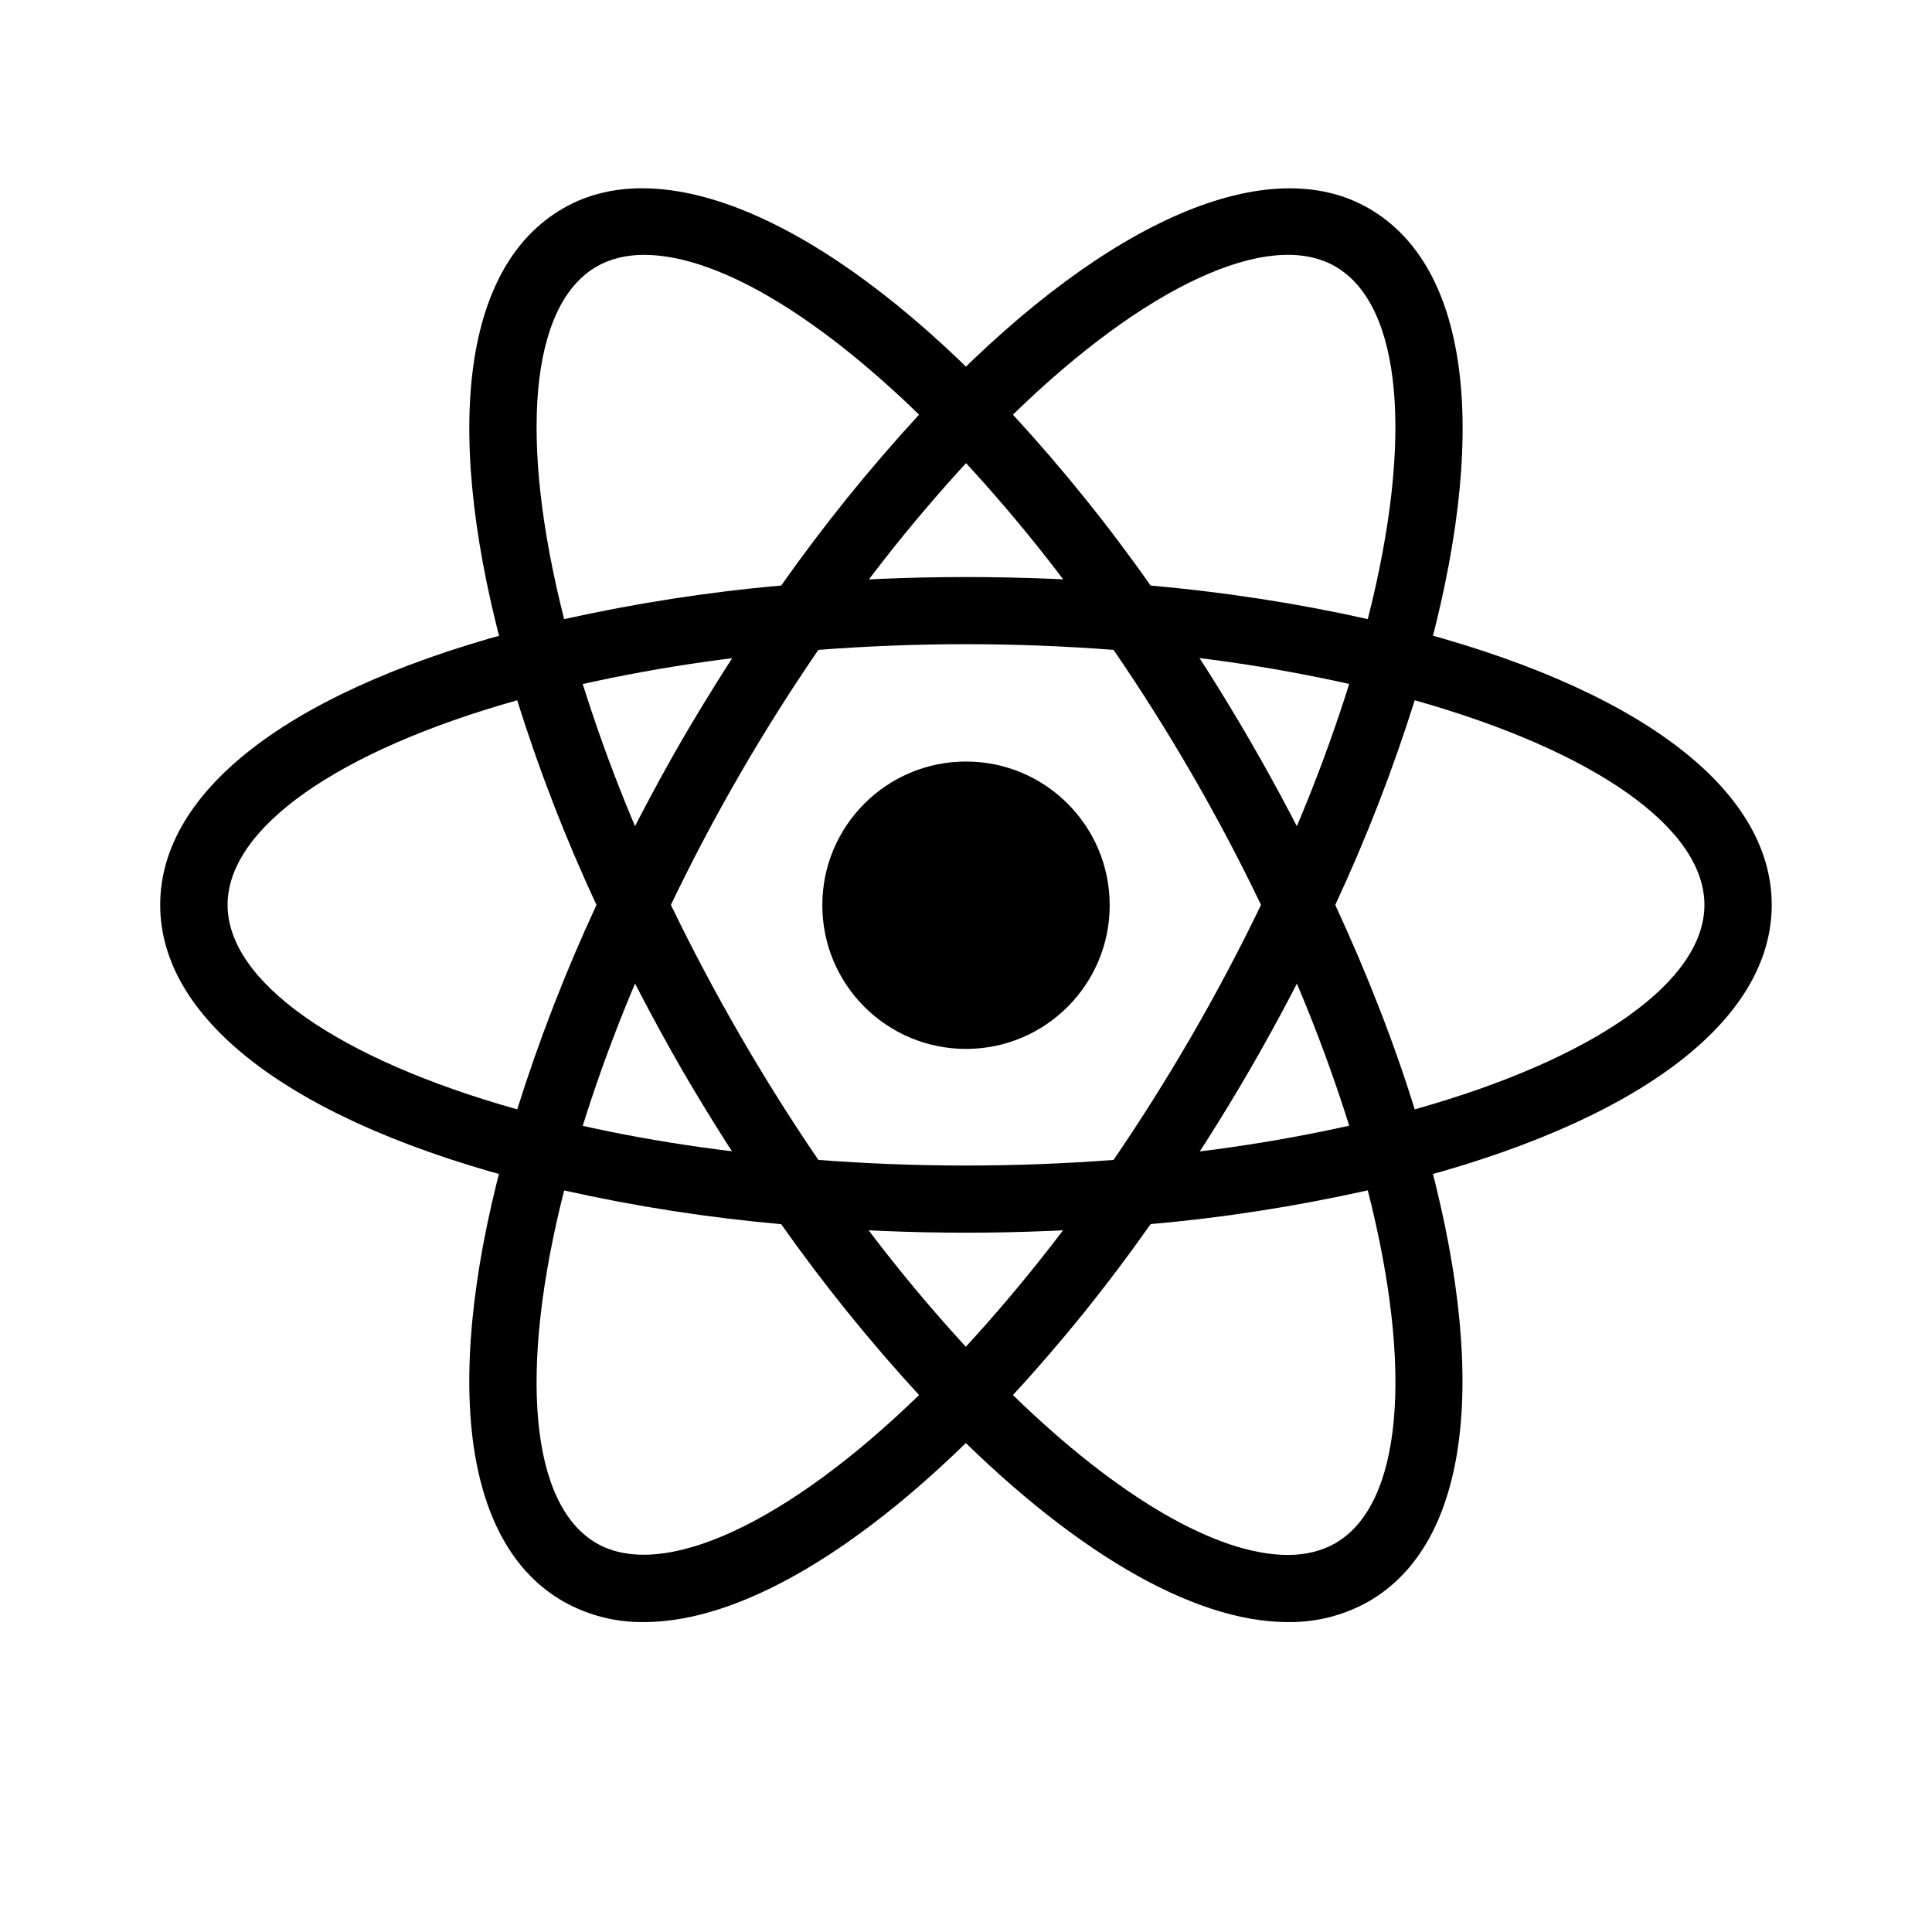
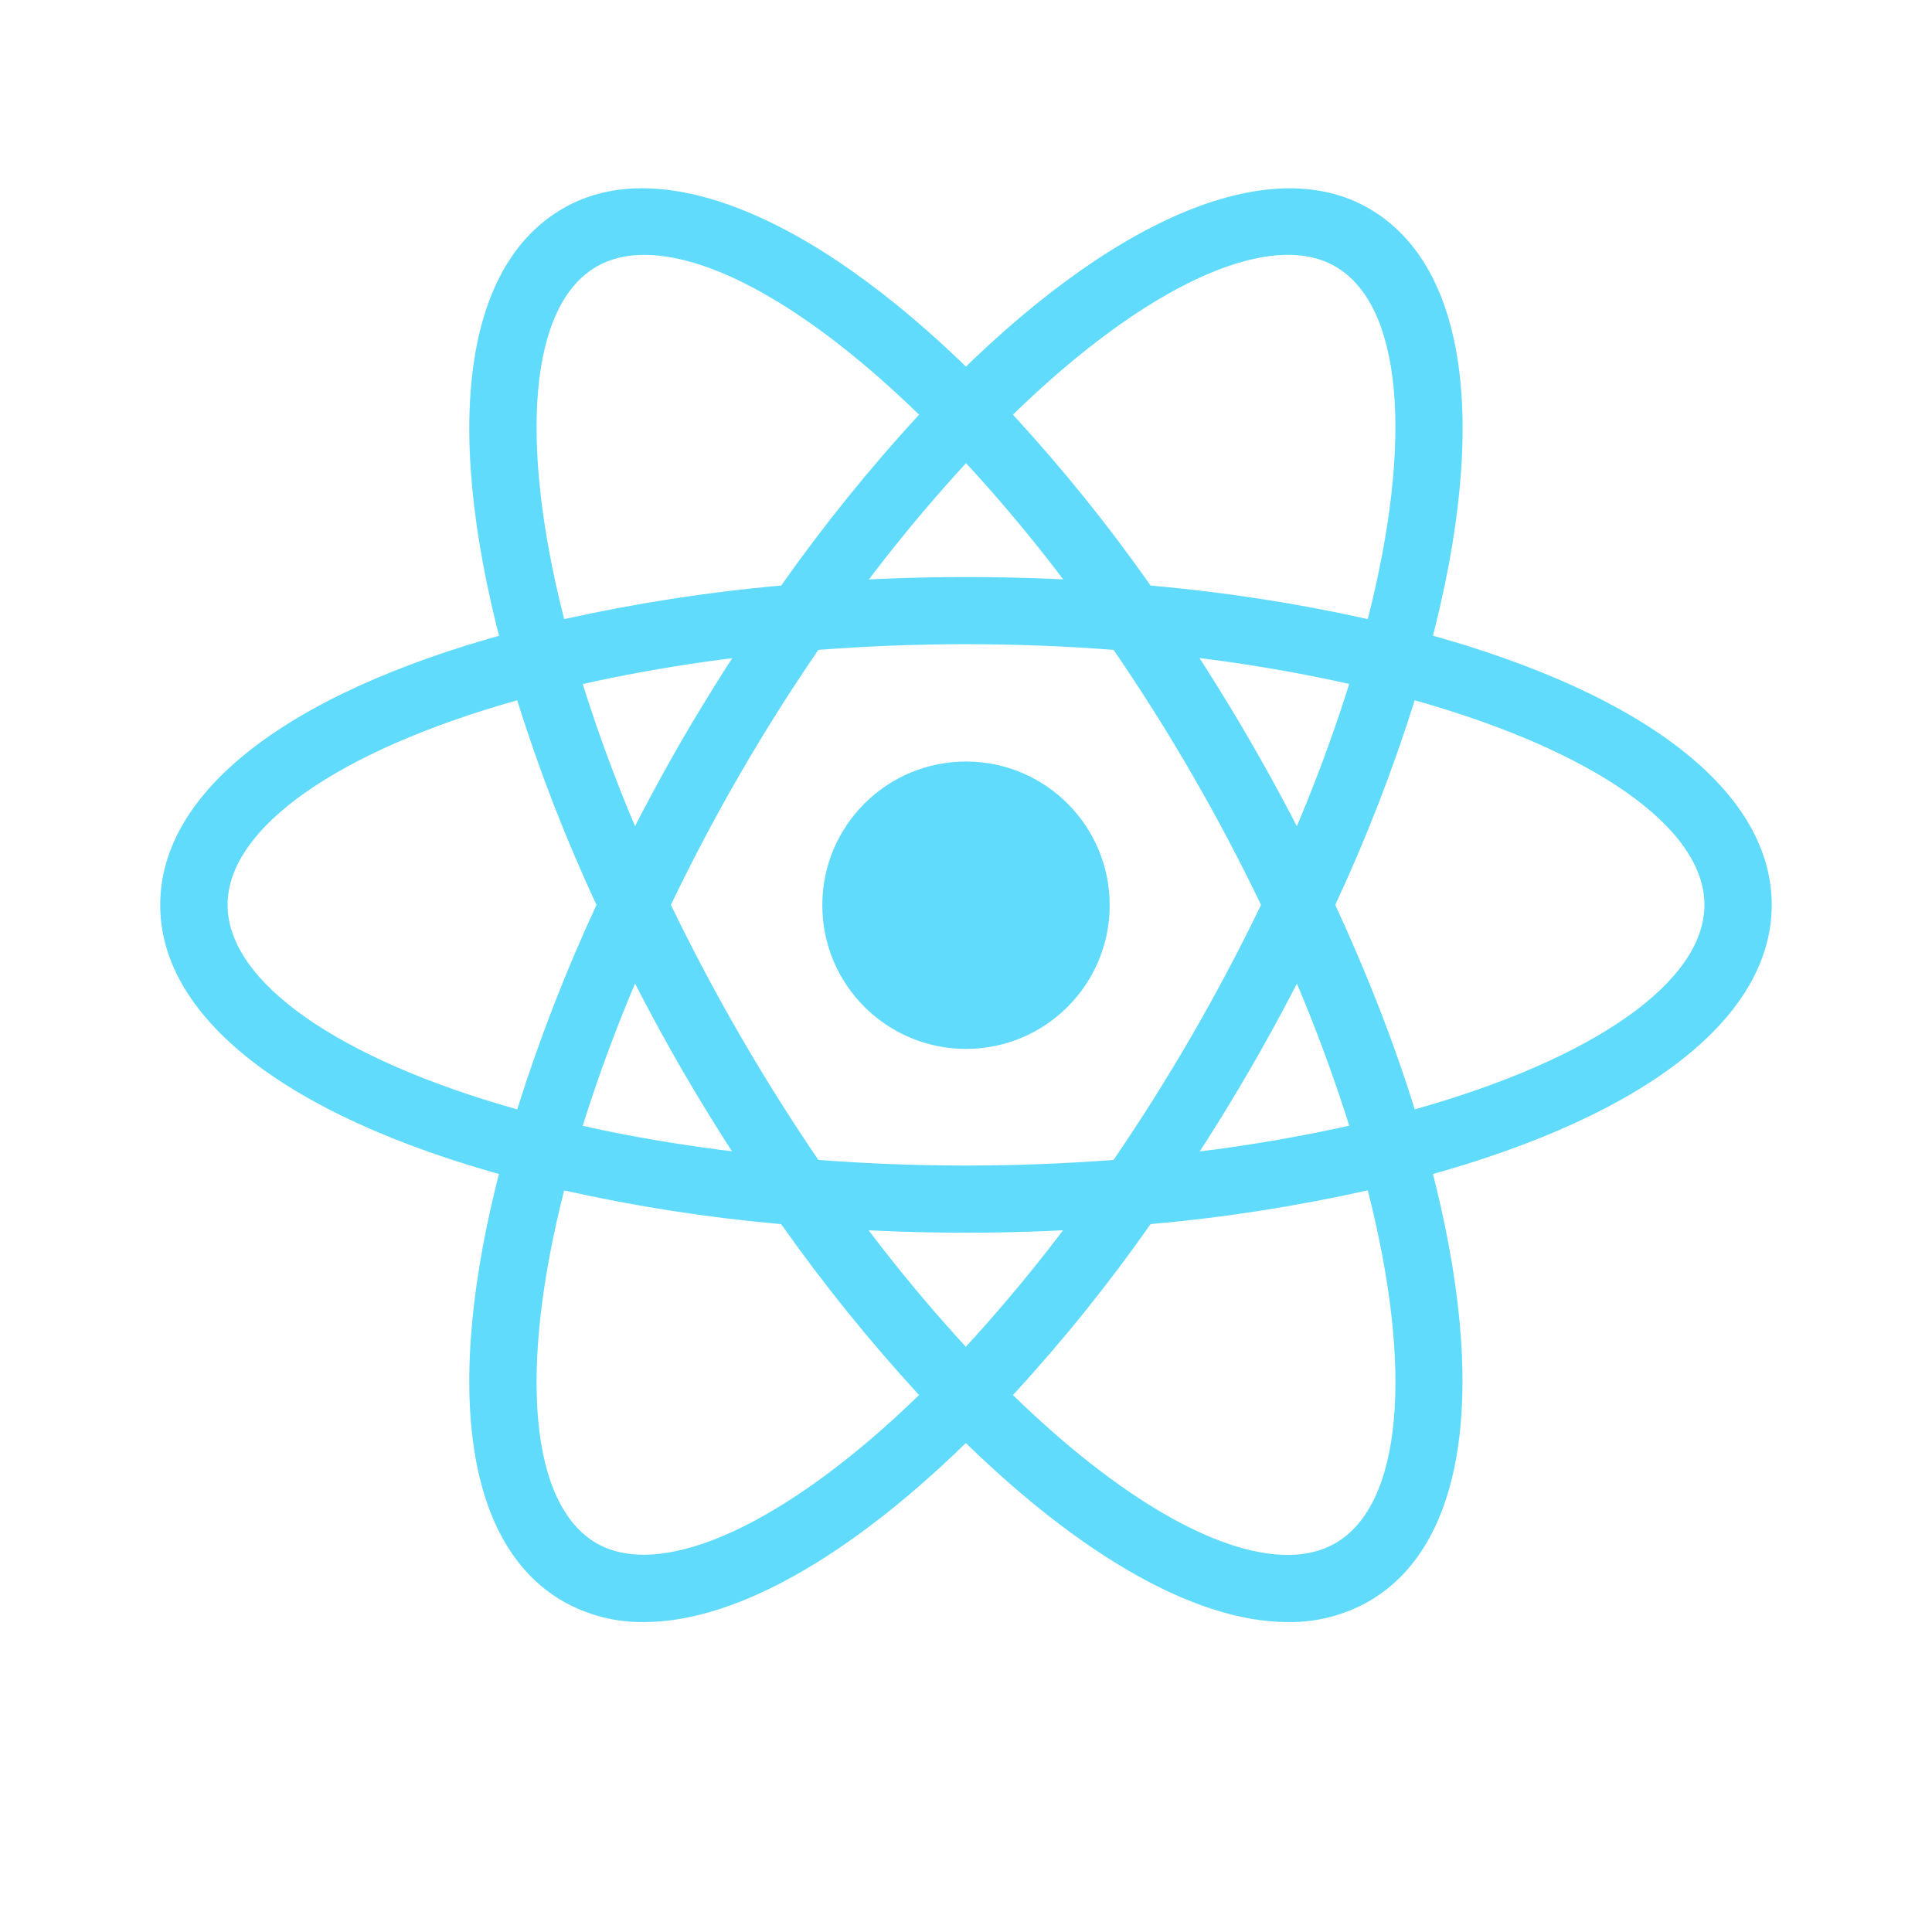
<svg xmlns="http://www.w3.org/2000/svg" width="24" height="24" viewBox="0 0 24 24">
-   <circle cx="12" cy="11.245" r="1.785" />
-   <path d="m7.002 14.794-.395-.101c-2.934-.741-4.617-2.001-4.617-3.452 0-1.452 1.684-2.711 4.617-3.452l.395-.1.111.391a19.507 19.507 0 0 0 1.136 2.983l.085.178-.085.178c-.46.963-.841 1.961-1.136 2.985l-.111.39zm-.577-6.095c-2.229.628-3.598 1.586-3.598 2.542 0 .954 1.368 1.913 3.598 2.54.273-.868.603-1.717.985-2.54a20.356 20.356 0 0 1-.985-2.542zm10.572 6.095-.11-.392a19.628 19.628 0 0 0-1.137-2.984l-.085-.177.085-.179c.46-.961.839-1.96 1.137-2.984l.11-.39.395.1c2.935.741 4.617 2 4.617 3.453 0 1.452-1.683 2.711-4.617 3.452l-.395.101zm-.41-3.553c.4.866.733 1.718.987 2.54 2.23-.627 3.599-1.586 3.599-2.54 0-.956-1.368-1.913-3.599-2.542a20.683 20.683 0 0 1-.987 2.542z" />
-   <path d="m6.419 8.695-.11-.39c-.826-2.908-.576-4.991.687-5.717 1.235-.715 3.222.13 5.303 2.265l.284.292-.284.291a19.718 19.718 0 0 0-2.02 2.474l-.113.162-.196.016a19.646 19.646 0 0 0-3.157.509l-.394.098zm1.582-5.529c-.224 0-.422.049-.589.145-.828.477-.974 2.138-.404 4.38.891-.197 1.79-.338 2.696-.417a21.058 21.058 0 0 1 1.713-2.123c-1.303-1.267-2.533-1.985-3.416-1.985zm7.997 16.984c-1.188 0-2.714-.896-4.298-2.522l-.283-.291.283-.29a19.827 19.827 0 0 0 2.021-2.477l.112-.16.194-.019a19.473 19.473 0 0 0 3.158-.507l.395-.1.111.391c.822 2.906.573 4.992-.688 5.718a1.978 1.978 0 0 1-1.005.257zm-3.415-2.82c1.302 1.267 2.533 1.986 3.415 1.986.225 0 .423-.05.589-.145.829-.478.976-2.142.404-4.384-.89.198-1.79.34-2.698.419a20.526 20.526 0 0 1-1.71 2.124z" />
-   <path d="m17.58 8.695-.395-.099a19.477 19.477 0 0 0-3.158-.509l-.194-.017-.112-.162A19.551 19.551 0 0 0 11.7 5.434l-.283-.291.283-.29c2.08-2.134 4.066-2.979 5.303-2.265 1.262.727 1.513 2.81.688 5.717l-.111.39zm-3.287-1.421c.954.085 1.858.228 2.698.417.571-2.242.425-3.903-.404-4.381-.824-.477-2.375.253-4.004 1.841.616.67 1.188 1.378 1.71 2.123zM8.001 20.15a1.983 1.983 0 0 1-1.005-.257c-1.263-.726-1.513-2.811-.688-5.718l.108-.391.395.1c.964.243 2.026.414 3.158.507l.194.019.113.16c.604.878 1.28 1.707 2.02 2.477l.284.29-.284.291c-1.583 1.627-3.109 2.522-4.295 2.522zm-.993-5.362c-.57 2.242-.424 3.906.404 4.384.825.47 2.371-.255 4.005-1.842a21.17 21.17 0 0 1-1.713-2.123 20.692 20.692 0 0 1-2.696-.419z" />
-   <path d="M12 15.313c-.687 0-1.392-.029-2.1-.088l-.196-.017-.113-.162a25.697 25.697 0 0 1-1.126-1.769 26.028 26.028 0 0 1-.971-1.859l-.084-.177.084-.179c.299-.632.622-1.252.971-1.858.347-.596.726-1.192 1.126-1.77l.113-.16.196-.018a25.148 25.148 0 0 1 4.198 0l.194.019.113.16a25.136 25.136 0 0 1 2.1 3.628l.083.179-.083.177a24.742 24.742 0 0 1-2.1 3.628l-.113.162-.194.017c-.706.057-1.412.087-2.098.087zm-1.834-.904c1.235.093 2.433.093 3.667 0a24.469 24.469 0 0 0 1.832-3.168 23.916 23.916 0 0 0-1.832-3.168 23.877 23.877 0 0 0-3.667 0 23.743 23.743 0 0 0-1.832 3.168 24.82 24.82 0 0 0 1.832 3.168z" />
+   <circle fill="#61DBFB" cx="12" cy="11.245" r="1.785" />
+   <path fill="#61DBFB" d="m7.002 14.794-.395-.101c-2.934-.741-4.617-2.001-4.617-3.452 0-1.452 1.684-2.711 4.617-3.452l.395-.1.111.391a19.507 19.507 0 0 0 1.136 2.983l.085.178-.085.178c-.46.963-.841 1.961-1.136 2.985l-.111.39zm-.577-6.095c-2.229.628-3.598 1.586-3.598 2.542 0 .954 1.368 1.913 3.598 2.54.273-.868.603-1.717.985-2.54a20.356 20.356 0 0 1-.985-2.542zm10.572 6.095-.11-.392a19.628 19.628 0 0 0-1.137-2.984l-.085-.177.085-.179c.46-.961.839-1.96 1.137-2.984l.11-.39.395.1c2.935.741 4.617 2 4.617 3.453 0 1.452-1.683 2.711-4.617 3.452l-.395.101zm-.41-3.553c.4.866.733 1.718.987 2.54 2.23-.627 3.599-1.586 3.599-2.54 0-.956-1.368-1.913-3.599-2.542a20.683 20.683 0 0 1-.987 2.542z" />
+   <path fill="#61DBFB" d="m6.419 8.695-.11-.39c-.826-2.908-.576-4.991.687-5.717 1.235-.715 3.222.13 5.303 2.265l.284.292-.284.291a19.718 19.718 0 0 0-2.02 2.474l-.113.162-.196.016a19.646 19.646 0 0 0-3.157.509l-.394.098zm1.582-5.529c-.224 0-.422.049-.589.145-.828.477-.974 2.138-.404 4.38.891-.197 1.79-.338 2.696-.417a21.058 21.058 0 0 1 1.713-2.123c-1.303-1.267-2.533-1.985-3.416-1.985zm7.997 16.984c-1.188 0-2.714-.896-4.298-2.522l-.283-.291.283-.29a19.827 19.827 0 0 0 2.021-2.477l.112-.16.194-.019a19.473 19.473 0 0 0 3.158-.507l.395-.1.111.391c.822 2.906.573 4.992-.688 5.718a1.978 1.978 0 0 1-1.005.257zm-3.415-2.82c1.302 1.267 2.533 1.986 3.415 1.986.225 0 .423-.05.589-.145.829-.478.976-2.142.404-4.384-.89.198-1.79.34-2.698.419a20.526 20.526 0 0 1-1.71 2.124z" />
+   <path fill="#61DBFB" d="m17.58 8.695-.395-.099a19.477 19.477 0 0 0-3.158-.509l-.194-.017-.112-.162A19.551 19.551 0 0 0 11.7 5.434l-.283-.291.283-.29c2.08-2.134 4.066-2.979 5.303-2.265 1.262.727 1.513 2.81.688 5.717l-.111.39zm-3.287-1.421c.954.085 1.858.228 2.698.417.571-2.242.425-3.903-.404-4.381-.824-.477-2.375.253-4.004 1.841.616.67 1.188 1.378 1.71 2.123zM8.001 20.15a1.983 1.983 0 0 1-1.005-.257c-1.263-.726-1.513-2.811-.688-5.718l.108-.391.395.1c.964.243 2.026.414 3.158.507l.194.019.113.16c.604.878 1.28 1.707 2.02 2.477l.284.29-.284.291c-1.583 1.627-3.109 2.522-4.295 2.522zm-.993-5.362c-.57 2.242-.424 3.906.404 4.384.825.47 2.371-.255 4.005-1.842a21.17 21.17 0 0 1-1.713-2.123 20.692 20.692 0 0 1-2.696-.419z" />
+   <path fill="#61DBFB" d="M12 15.313c-.687 0-1.392-.029-2.1-.088l-.196-.017-.113-.162a25.697 25.697 0 0 1-1.126-1.769 26.028 26.028 0 0 1-.971-1.859l-.084-.177.084-.179c.299-.632.622-1.252.971-1.858.347-.596.726-1.192 1.126-1.77l.113-.16.196-.018a25.148 25.148 0 0 1 4.198 0l.194.019.113.16a25.136 25.136 0 0 1 2.1 3.628l.083.179-.083.177a24.742 24.742 0 0 1-2.1 3.628l-.113.162-.194.017c-.706.057-1.412.087-2.098.087zm-1.834-.904c1.235.093 2.433.093 3.667 0a24.469 24.469 0 0 0 1.832-3.168 23.916 23.916 0 0 0-1.832-3.168 23.877 23.877 0 0 0-3.667 0 23.743 23.743 0 0 0-1.832 3.168 24.82 24.82 0 0 0 1.832 3.168z" />
</svg>
